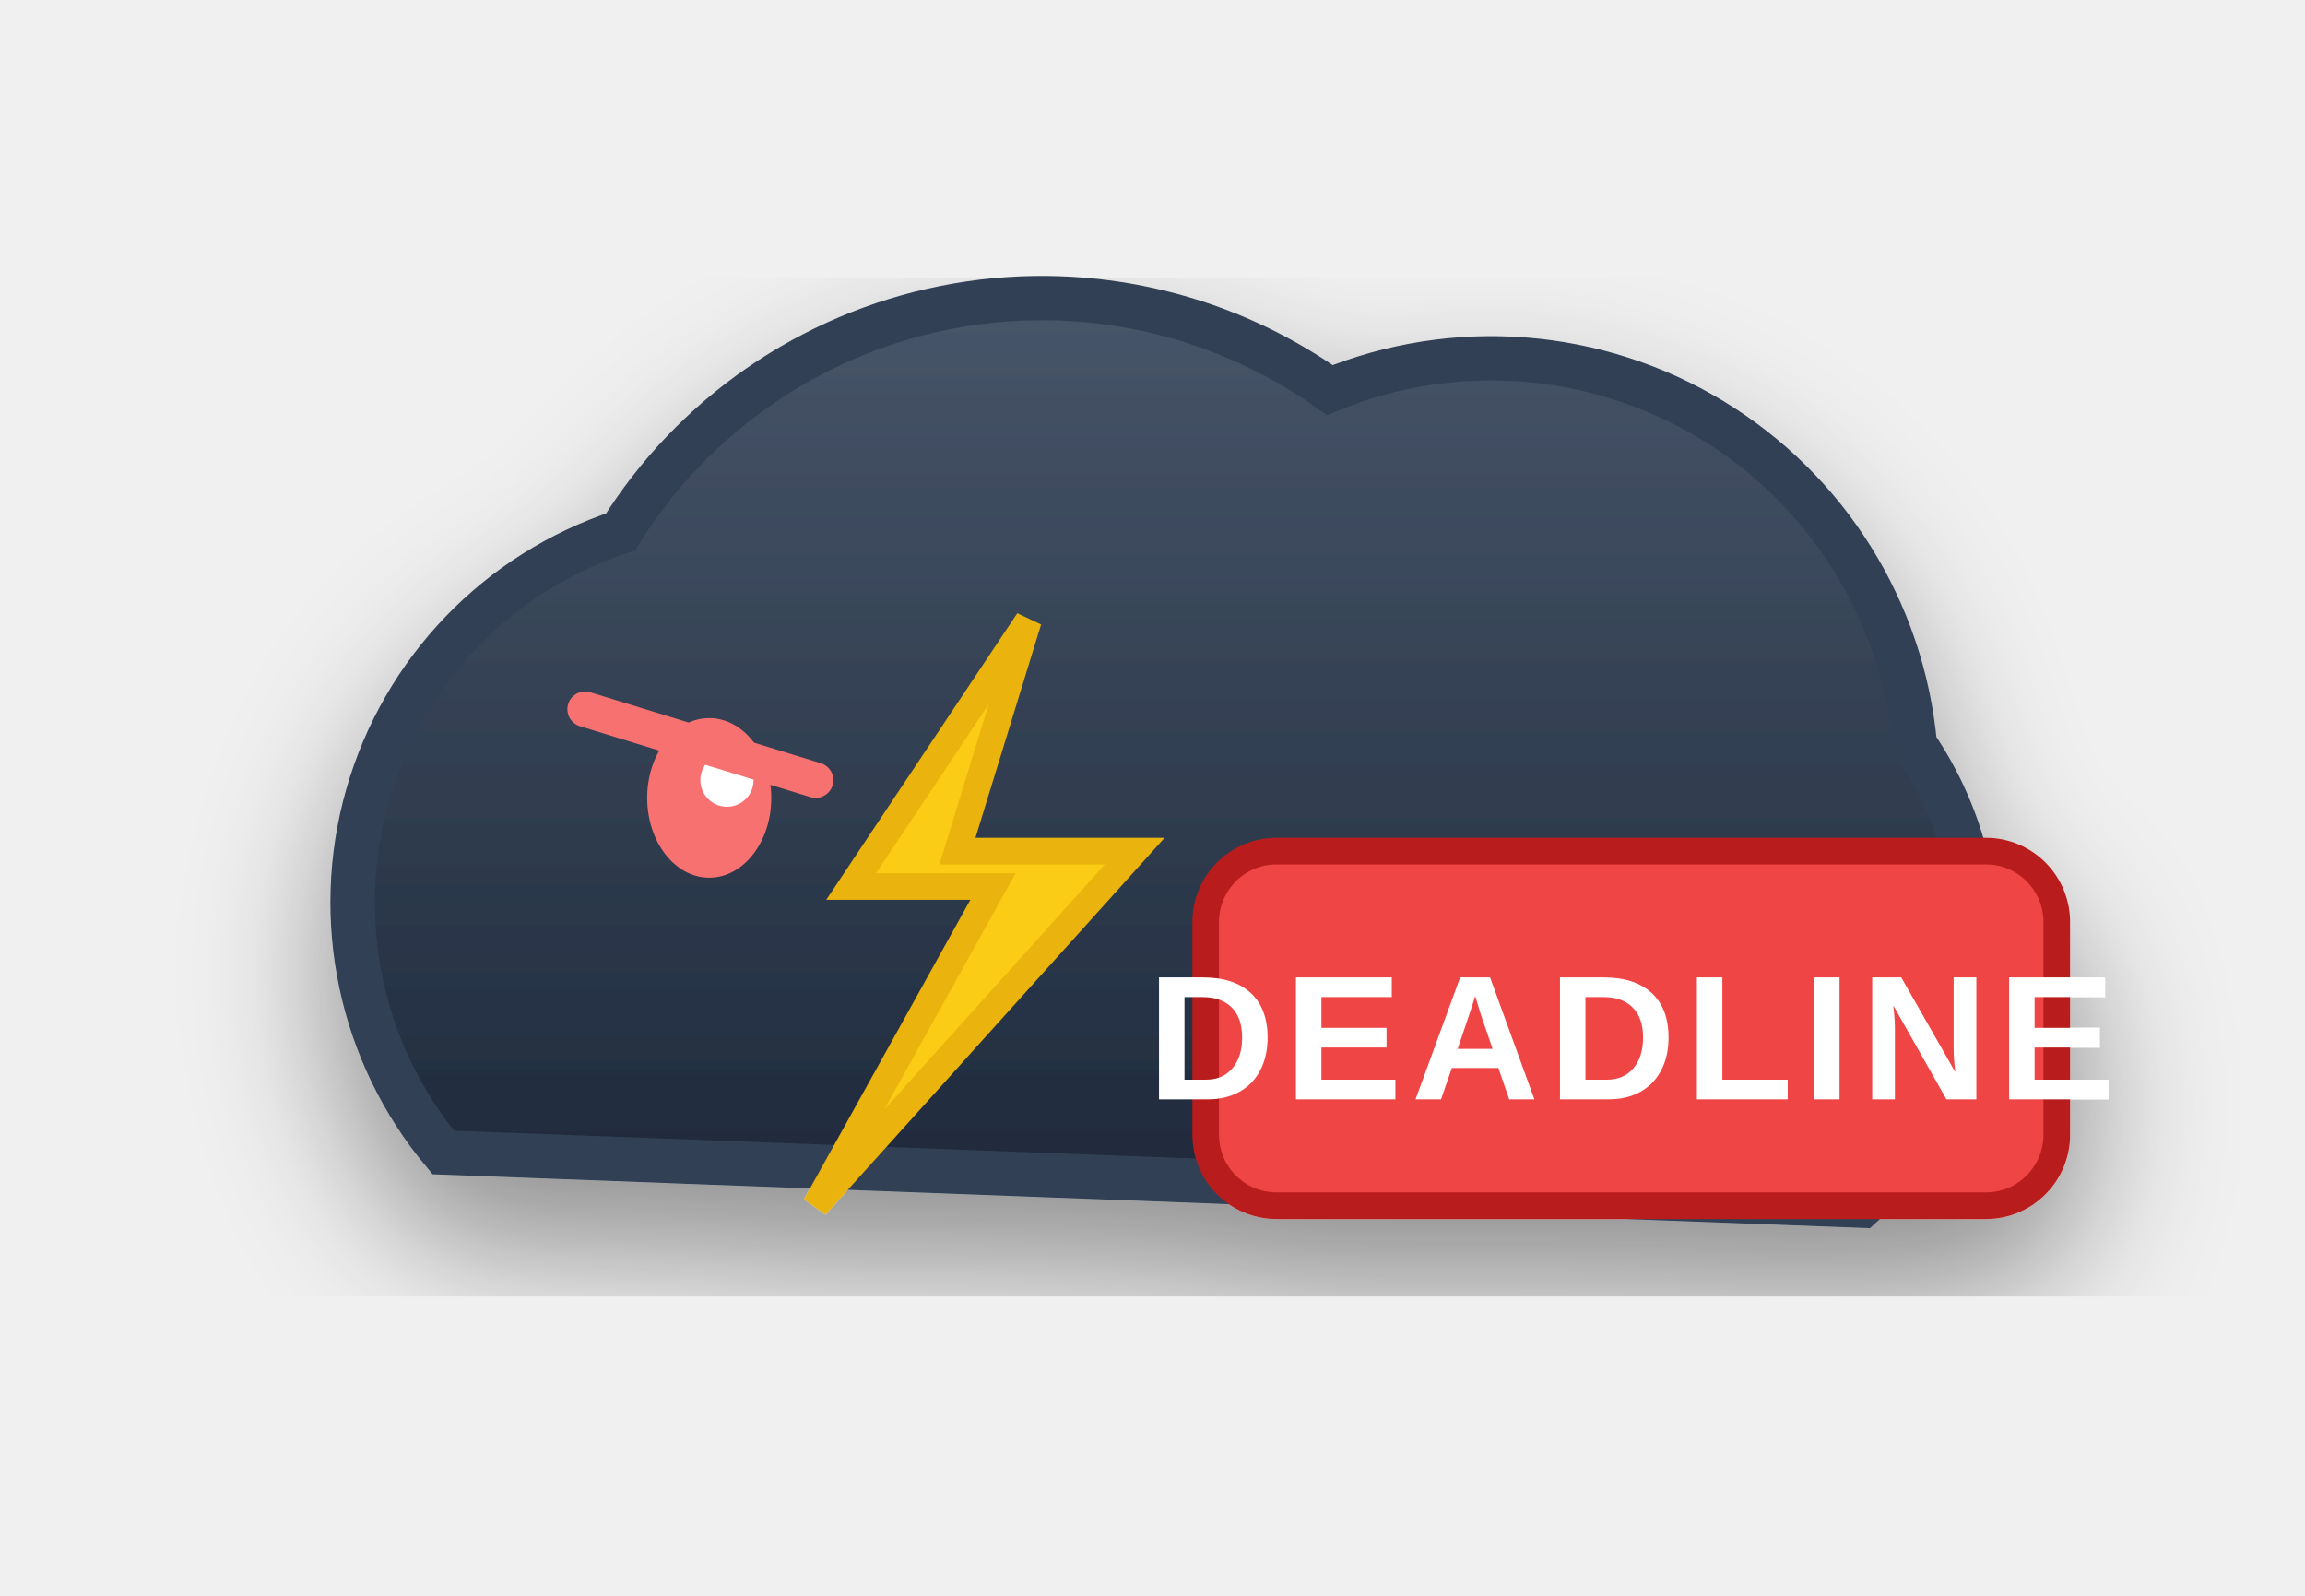
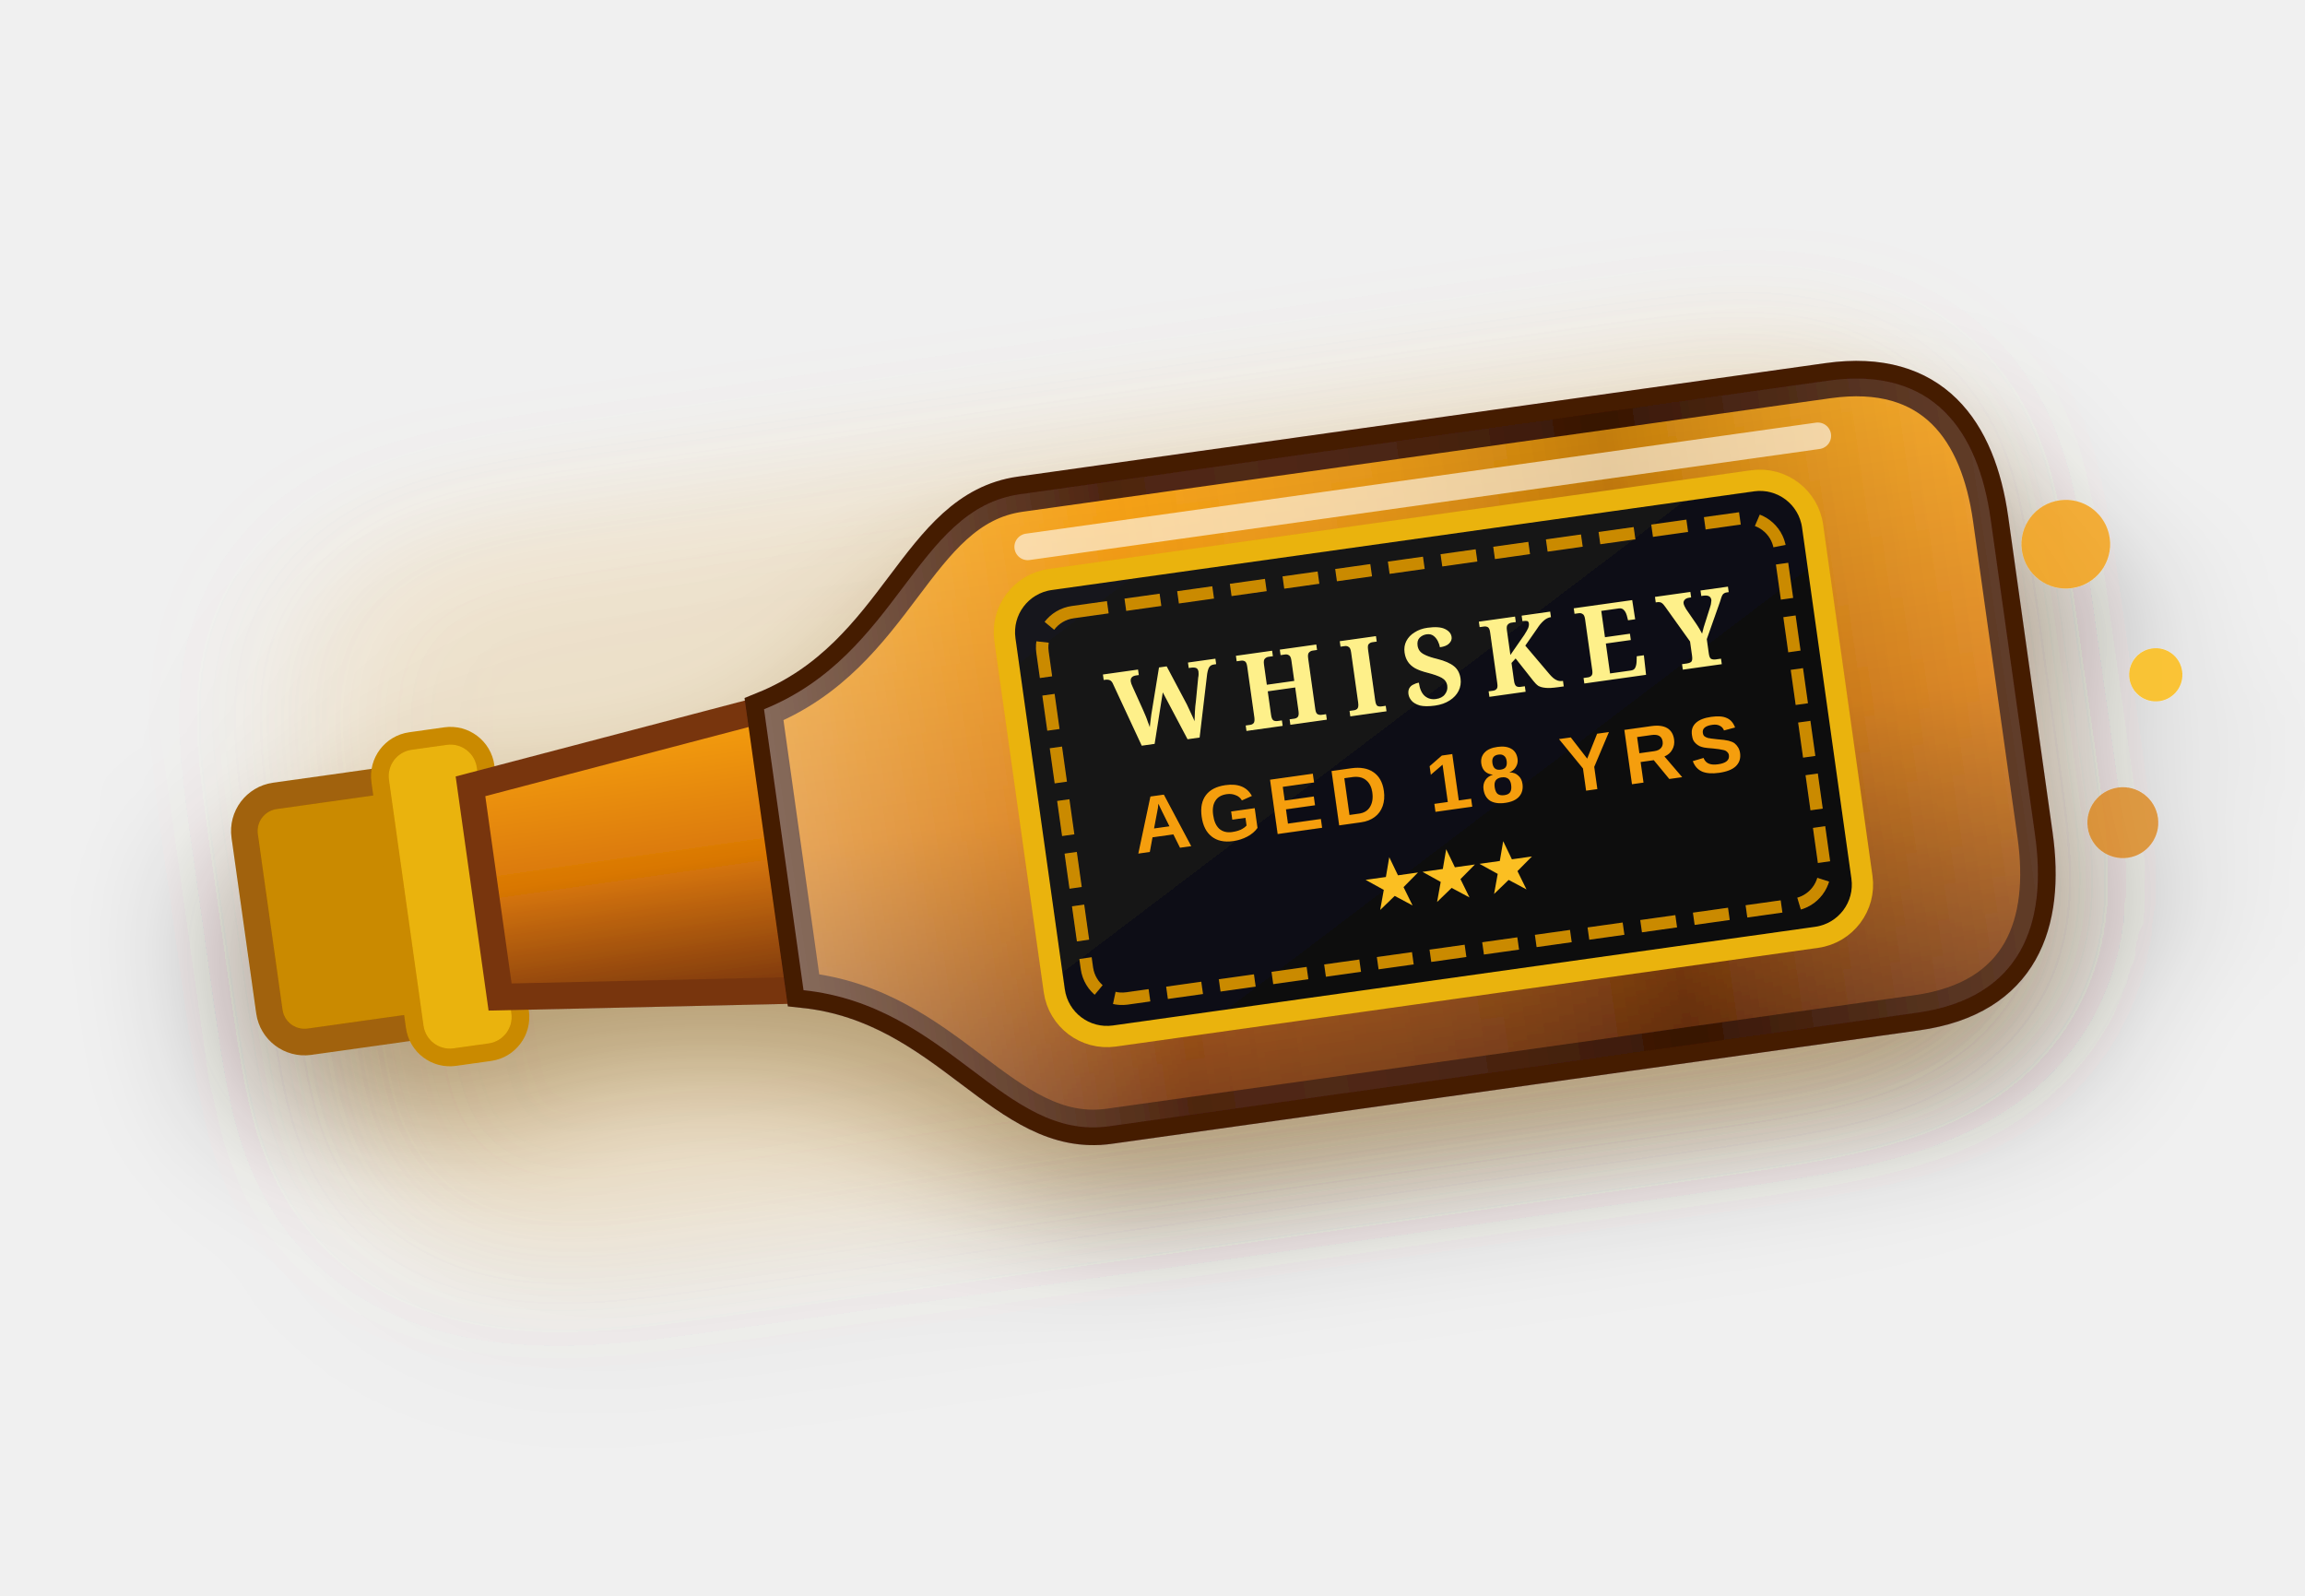
<svg xmlns="http://www.w3.org/2000/svg" viewBox="0 0 130 90" width="130" height="90">
  <defs>
-     <linearGradient id="cloudGrad" x1="0%" y1="0%" x2="0%" y2="100%">
-       <stop offset="0%" stop-color="#475569" />
-       <stop offset="100%" stop-color="#1e293b" />
+     <linearGradient id="whiskeyLiquid" x1="0%" y1="0%" x2="0%" y2="100%">
+       <stop offset="0%" stop-color="#f59e0b" />
+       <stop offset="50%" stop-color="#d97706" />
+       <stop offset="100%" stop-color="#78350f" />
    </linearGradient>
-     <filter id="cloudShadow" x="-10%" y="-10%" width="120%" height="120%">
-       <feDropShadow dx="0" dy="4" stdDeviation="4" flood-color="#000" flood-opacity="0.4" />
+     <linearGradient id="glassShine" x1="0%" y1="0%" x2="100%" y2="0%">
+       <stop offset="0%" stop-color="#ffffff" stop-opacity="0.35" />
+       <stop offset="30%" stop-color="#ffffff" stop-opacity="0.05" />
+       <stop offset="70%" stop-color="#000000" stop-opacity="0.2" />
+       <stop offset="100%" stop-color="#ffffff" stop-opacity="0.15" />
+     </linearGradient>
+     <linearGradient id="labelGrad" x1="0%" y1="0%" x2="100%" y2="100%">
+       <stop offset="0%" stop-color="#18181b" />
+       <stop offset="100%" stop-color="#09090b" />
+     </linearGradient>
+     <filter id="whiskeyGlow" x="-15%" y="-15%" width="130%" height="130%">
+       <feDropShadow dx="0" dy="4" stdDeviation="4" flood-color="#000" flood-opacity="0.45" />
    </filter>
  </defs>
-   <g filter="url(#cloudShadow)">
-     <path d="M 25 65              A 22 22 0 0 1 35 30              A 28 28 0 0 1 75 22              A 24 24 0 0 1 108 42              A 20 20 0 0 1 105 68              Z" fill="url(#cloudGrad)" stroke="#334155" stroke-width="2.5" />
-     <polygon points="58,35 48,50 56,50 46,68 64,48 54,48" fill="#facc15" stroke="#eab308" stroke-width="1.5" />
-     <g transform="translate(68, 48)">
-       <rect x="0" y="0" width="48" height="20" rx="4" fill="#ef4444" stroke="#b91c1c" stroke-width="1.5" />
-       <text x="24" y="14" font-family="Arial, sans-serif" font-weight="900" font-size="10" fill="#ffffff" text-anchor="middle" letter-spacing="0.5">
-         DEADLINE
-       </text>
-     </g>
-     <ellipse cx="40" cy="45" rx="3.5" ry="4.5" fill="#f87171" />
-     <circle cx="41" cy="44" r="1.5" fill="#ffffff" />
-     <path d="M 33 40 L 46 44" stroke="#f87171" stroke-width="2" stroke-linecap="round" />
+   <g filter="url(#whiskeyGlow)" transform="translate(65, 45) rotate(-8) translate(-65, -45)">
+     <rect x="18" y="24" width="94" height="42" rx="10" fill="#f59e0b" opacity="0.12" filter="blur(4px)" />
+     <rect x="14" y="38" width="10" height="14" rx="2" fill="#ca8a04" stroke="#a16207" stroke-width="1.5" />
+     <rect x="22" y="36" width="6" height="18" rx="2" fill="#eab308" stroke="#ca8a04" stroke-width="1" />
+     <path d="M 27 39 L 44 37 L 44 53 L 27 51 Z" fill="url(#whiskeyLiquid)" stroke="#78350f" stroke-width="1.5" />
+     <path d="M 44 37              C 52 35, 54 27, 60 27              L 106 27              C 112 27, 114 31, 114 36              L 114 54              C 114 59, 112 63, 106 63              L 60 63              C 54 63, 52 55, 44 53              Z" fill="url(#whiskeyLiquid)" stroke="#451a03" stroke-width="2" />
+     <path d="M 44 37              C 52 35, 54 27, 60 27              L 106 27              C 112 27, 114 31, 114 36              L 114 54              C 114 59, 112 63, 106 63              L 60 63              C 54 63, 52 55, 44 53              Z" fill="url(#glassShine)" />
+     <path d="M 60 30 L 105 30" stroke="#ffffff" stroke-width="1.5" stroke-linecap="round" opacity="0.6" />
+     <rect x="58" y="32" width="46" height="26" rx="3" fill="url(#labelGrad)" stroke="#eab308" stroke-width="1.2" />
+     <rect x="60" y="34" width="42" height="22" rx="2" fill="none" stroke="#ca8a04" stroke-width="0.7" stroke-dasharray="2 1" />
+     <text x="81" y="42" font-family="'Georgia', serif" font-weight="900" font-size="6" fill="#fef08a" text-anchor="middle" letter-spacing="1">
+       WHISKEY
+     </text>
+     <text x="81" y="48" font-family="Arial, sans-serif" font-weight="bold" font-size="4.5" fill="#f59e0b" text-anchor="middle" letter-spacing="0.5">
+       AGED 18 YRS
+     </text>
+     <text x="81" y="53" font-size="4" fill="#fbbf24" text-anchor="middle">
+       ★★★
+     </text>
+     <circle cx="118" cy="38" r="2.5" fill="#f59e0b" opacity="0.8" />
+     <circle cx="122" cy="46" r="1.5" fill="#fbbf24" opacity="0.9" />
+     <circle cx="119" cy="54" r="2" fill="#d97706" opacity="0.7" />
  </g>
</svg>
